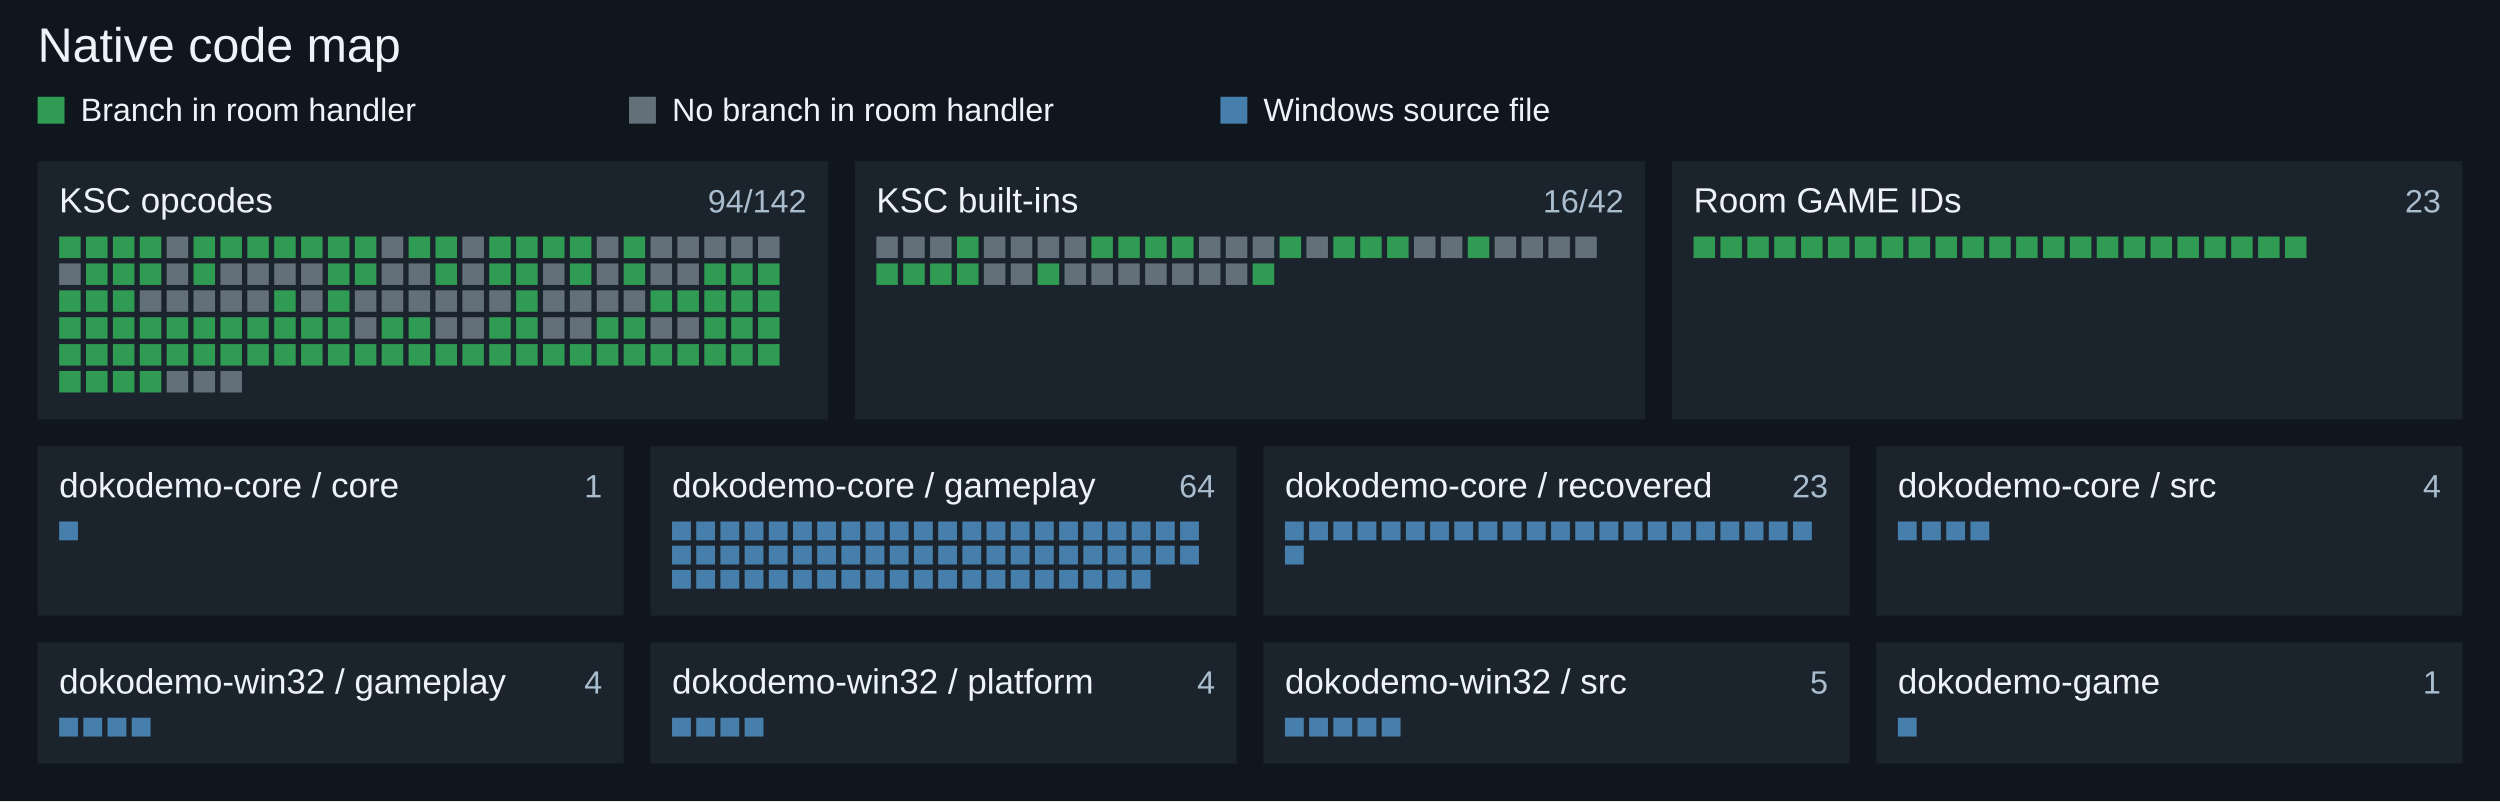
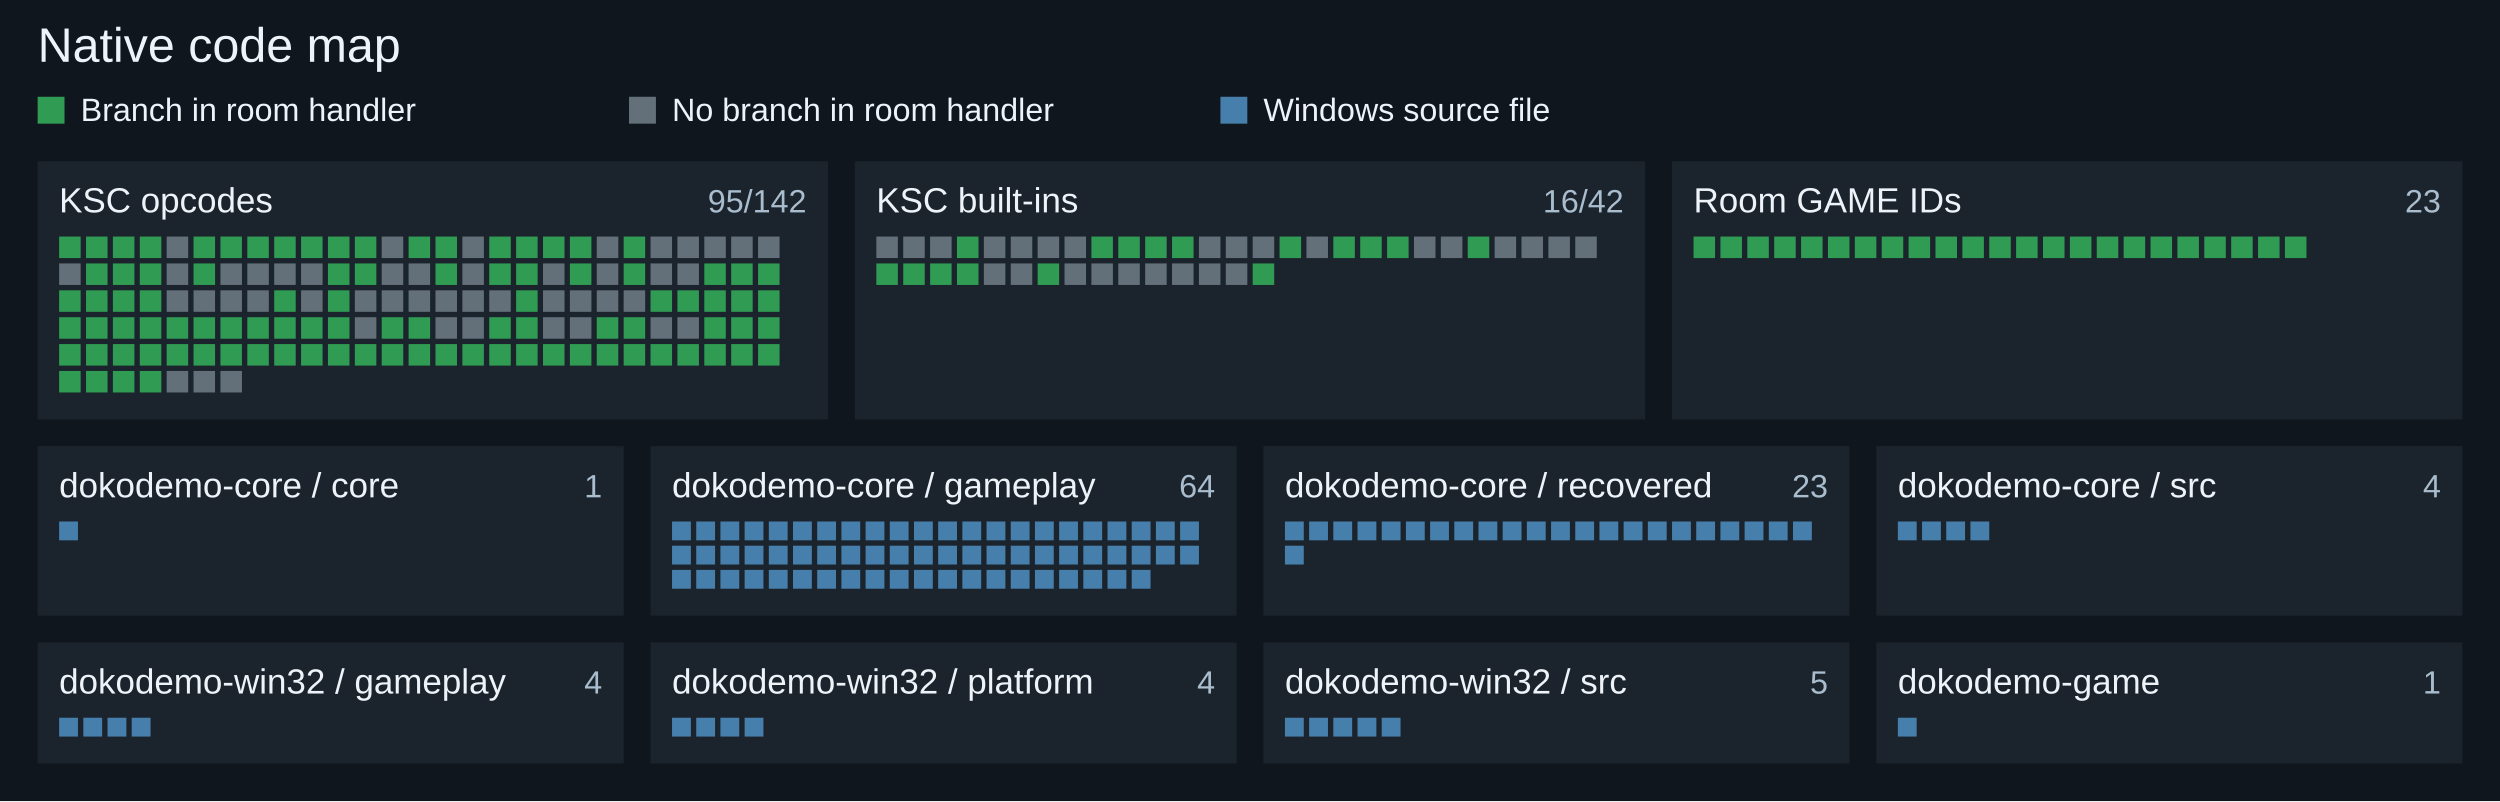
<svg xmlns="http://www.w3.org/2000/svg" width="930" height="298" viewBox="0 0 930 298" role="img" aria-label="Native code map. Each square represents a dispatch ID or Windows source file.">
  <rect x="0" y="0" width="930" height="298" fill="#10161d" />
  <g font-family="Segoe UI, Arial, sans-serif">
    <text x="14" y="23" font-size="18" fill="#edf3f8">Native code map</text>
    <rect x="14" y="36" width="10" height="10" fill="#2f9b53" />
    <text x="30" y="45" font-size="12" fill="#edf3f8">Branch in room handler</text>
    <rect x="234" y="36" width="10" height="10" fill="#63707a" />
    <text x="250" y="45" font-size="12" fill="#edf3f8">No branch in room handler</text>
    <rect x="454" y="36" width="10" height="10" fill="#477fac" />
    <text x="470" y="45" font-size="12" fill="#edf3f8">Windows source file</text>
    <rect x="14" y="60" width="294" height="96" fill="#1b242c" />
    <text x="22" y="79" font-size="13" fill="#edf3f8">KSC opcodes</text>
-     <text x="300" y="79" font-size="12" fill="#a9bdce" text-anchor="end">94/142</text>
+     <text x="300" y="79" font-size="12" fill="#a9bdce" text-anchor="end">95/142</text>
    <rect x="22" y="88" width="8" height="8" fill="#2f9b53" />
    <rect x="32" y="88" width="8" height="8" fill="#2f9b53" />
    <rect x="42" y="88" width="8" height="8" fill="#2f9b53" />
    <rect x="52" y="88" width="8" height="8" fill="#2f9b53" />
    <rect x="62" y="88" width="8" height="8" fill="#63707a" />
    <rect x="72" y="88" width="8" height="8" fill="#2f9b53" />
    <rect x="82" y="88" width="8" height="8" fill="#2f9b53" />
    <rect x="92" y="88" width="8" height="8" fill="#2f9b53" />
    <rect x="102" y="88" width="8" height="8" fill="#2f9b53" />
    <rect x="112" y="88" width="8" height="8" fill="#2f9b53" />
    <rect x="122" y="88" width="8" height="8" fill="#2f9b53" />
    <rect x="132" y="88" width="8" height="8" fill="#2f9b53" />
    <rect x="142" y="88" width="8" height="8" fill="#63707a" />
    <rect x="152" y="88" width="8" height="8" fill="#2f9b53" />
    <rect x="162" y="88" width="8" height="8" fill="#2f9b53" />
    <rect x="172" y="88" width="8" height="8" fill="#63707a" />
    <rect x="182" y="88" width="8" height="8" fill="#2f9b53" />
    <rect x="192" y="88" width="8" height="8" fill="#2f9b53" />
    <rect x="202" y="88" width="8" height="8" fill="#2f9b53" />
    <rect x="212" y="88" width="8" height="8" fill="#2f9b53" />
    <rect x="222" y="88" width="8" height="8" fill="#63707a" />
    <rect x="232" y="88" width="8" height="8" fill="#2f9b53" />
    <rect x="242" y="88" width="8" height="8" fill="#63707a" />
    <rect x="252" y="88" width="8" height="8" fill="#63707a" />
    <rect x="262" y="88" width="8" height="8" fill="#63707a" />
    <rect x="272" y="88" width="8" height="8" fill="#63707a" />
    <rect x="282" y="88" width="8" height="8" fill="#63707a" />
    <rect x="22" y="98" width="8" height="8" fill="#63707a" />
    <rect x="32" y="98" width="8" height="8" fill="#2f9b53" />
    <rect x="42" y="98" width="8" height="8" fill="#2f9b53" />
    <rect x="52" y="98" width="8" height="8" fill="#2f9b53" />
    <rect x="62" y="98" width="8" height="8" fill="#63707a" />
    <rect x="72" y="98" width="8" height="8" fill="#2f9b53" />
    <rect x="82" y="98" width="8" height="8" fill="#63707a" />
    <rect x="92" y="98" width="8" height="8" fill="#63707a" />
    <rect x="102" y="98" width="8" height="8" fill="#63707a" />
    <rect x="112" y="98" width="8" height="8" fill="#63707a" />
    <rect x="122" y="98" width="8" height="8" fill="#2f9b53" />
    <rect x="132" y="98" width="8" height="8" fill="#2f9b53" />
    <rect x="142" y="98" width="8" height="8" fill="#63707a" />
    <rect x="152" y="98" width="8" height="8" fill="#63707a" />
    <rect x="162" y="98" width="8" height="8" fill="#2f9b53" />
    <rect x="172" y="98" width="8" height="8" fill="#63707a" />
    <rect x="182" y="98" width="8" height="8" fill="#2f9b53" />
    <rect x="192" y="98" width="8" height="8" fill="#2f9b53" />
    <rect x="202" y="98" width="8" height="8" fill="#63707a" />
    <rect x="212" y="98" width="8" height="8" fill="#2f9b53" />
    <rect x="222" y="98" width="8" height="8" fill="#63707a" />
    <rect x="232" y="98" width="8" height="8" fill="#2f9b53" />
    <rect x="242" y="98" width="8" height="8" fill="#63707a" />
    <rect x="252" y="98" width="8" height="8" fill="#63707a" />
    <rect x="262" y="98" width="8" height="8" fill="#2f9b53" />
    <rect x="272" y="98" width="8" height="8" fill="#2f9b53" />
    <rect x="282" y="98" width="8" height="8" fill="#2f9b53" />
    <rect x="22" y="108" width="8" height="8" fill="#2f9b53" />
    <rect x="32" y="108" width="8" height="8" fill="#2f9b53" />
    <rect x="42" y="108" width="8" height="8" fill="#2f9b53" />
-     <rect x="52" y="108" width="8" height="8" fill="#63707a" />
+     <rect x="52" y="108" width="8" height="8" fill="#2f9b53" />
    <rect x="62" y="108" width="8" height="8" fill="#63707a" />
    <rect x="72" y="108" width="8" height="8" fill="#63707a" />
    <rect x="82" y="108" width="8" height="8" fill="#63707a" />
    <rect x="92" y="108" width="8" height="8" fill="#63707a" />
    <rect x="102" y="108" width="8" height="8" fill="#2f9b53" />
    <rect x="112" y="108" width="8" height="8" fill="#63707a" />
    <rect x="122" y="108" width="8" height="8" fill="#2f9b53" />
    <rect x="132" y="108" width="8" height="8" fill="#63707a" />
    <rect x="142" y="108" width="8" height="8" fill="#63707a" />
    <rect x="152" y="108" width="8" height="8" fill="#63707a" />
    <rect x="162" y="108" width="8" height="8" fill="#63707a" />
    <rect x="172" y="108" width="8" height="8" fill="#63707a" />
    <rect x="182" y="108" width="8" height="8" fill="#63707a" />
    <rect x="192" y="108" width="8" height="8" fill="#2f9b53" />
    <rect x="202" y="108" width="8" height="8" fill="#63707a" />
    <rect x="212" y="108" width="8" height="8" fill="#63707a" />
    <rect x="222" y="108" width="8" height="8" fill="#63707a" />
    <rect x="232" y="108" width="8" height="8" fill="#63707a" />
    <rect x="242" y="108" width="8" height="8" fill="#2f9b53" />
    <rect x="252" y="108" width="8" height="8" fill="#2f9b53" />
    <rect x="262" y="108" width="8" height="8" fill="#2f9b53" />
    <rect x="272" y="108" width="8" height="8" fill="#2f9b53" />
    <rect x="282" y="108" width="8" height="8" fill="#2f9b53" />
    <rect x="22" y="118" width="8" height="8" fill="#2f9b53" />
    <rect x="32" y="118" width="8" height="8" fill="#2f9b53" />
    <rect x="42" y="118" width="8" height="8" fill="#2f9b53" />
    <rect x="52" y="118" width="8" height="8" fill="#2f9b53" />
    <rect x="62" y="118" width="8" height="8" fill="#2f9b53" />
    <rect x="72" y="118" width="8" height="8" fill="#2f9b53" />
    <rect x="82" y="118" width="8" height="8" fill="#2f9b53" />
    <rect x="92" y="118" width="8" height="8" fill="#2f9b53" />
    <rect x="102" y="118" width="8" height="8" fill="#2f9b53" />
    <rect x="112" y="118" width="8" height="8" fill="#2f9b53" />
    <rect x="122" y="118" width="8" height="8" fill="#2f9b53" />
    <rect x="132" y="118" width="8" height="8" fill="#63707a" />
    <rect x="142" y="118" width="8" height="8" fill="#2f9b53" />
    <rect x="152" y="118" width="8" height="8" fill="#2f9b53" />
    <rect x="162" y="118" width="8" height="8" fill="#63707a" />
    <rect x="172" y="118" width="8" height="8" fill="#63707a" />
    <rect x="182" y="118" width="8" height="8" fill="#2f9b53" />
    <rect x="192" y="118" width="8" height="8" fill="#2f9b53" />
    <rect x="202" y="118" width="8" height="8" fill="#63707a" />
    <rect x="212" y="118" width="8" height="8" fill="#63707a" />
    <rect x="222" y="118" width="8" height="8" fill="#2f9b53" />
    <rect x="232" y="118" width="8" height="8" fill="#2f9b53" />
    <rect x="242" y="118" width="8" height="8" fill="#63707a" />
    <rect x="252" y="118" width="8" height="8" fill="#63707a" />
    <rect x="262" y="118" width="8" height="8" fill="#2f9b53" />
    <rect x="272" y="118" width="8" height="8" fill="#2f9b53" />
    <rect x="282" y="118" width="8" height="8" fill="#2f9b53" />
    <rect x="22" y="128" width="8" height="8" fill="#2f9b53" />
    <rect x="32" y="128" width="8" height="8" fill="#2f9b53" />
    <rect x="42" y="128" width="8" height="8" fill="#2f9b53" />
    <rect x="52" y="128" width="8" height="8" fill="#2f9b53" />
    <rect x="62" y="128" width="8" height="8" fill="#2f9b53" />
    <rect x="72" y="128" width="8" height="8" fill="#2f9b53" />
    <rect x="82" y="128" width="8" height="8" fill="#2f9b53" />
    <rect x="92" y="128" width="8" height="8" fill="#2f9b53" />
    <rect x="102" y="128" width="8" height="8" fill="#2f9b53" />
    <rect x="112" y="128" width="8" height="8" fill="#2f9b53" />
    <rect x="122" y="128" width="8" height="8" fill="#2f9b53" />
    <rect x="132" y="128" width="8" height="8" fill="#2f9b53" />
    <rect x="142" y="128" width="8" height="8" fill="#2f9b53" />
    <rect x="152" y="128" width="8" height="8" fill="#2f9b53" />
    <rect x="162" y="128" width="8" height="8" fill="#2f9b53" />
    <rect x="172" y="128" width="8" height="8" fill="#2f9b53" />
    <rect x="182" y="128" width="8" height="8" fill="#2f9b53" />
    <rect x="192" y="128" width="8" height="8" fill="#2f9b53" />
    <rect x="202" y="128" width="8" height="8" fill="#2f9b53" />
    <rect x="212" y="128" width="8" height="8" fill="#2f9b53" />
    <rect x="222" y="128" width="8" height="8" fill="#2f9b53" />
    <rect x="232" y="128" width="8" height="8" fill="#2f9b53" />
    <rect x="242" y="128" width="8" height="8" fill="#2f9b53" />
    <rect x="252" y="128" width="8" height="8" fill="#2f9b53" />
    <rect x="262" y="128" width="8" height="8" fill="#2f9b53" />
    <rect x="272" y="128" width="8" height="8" fill="#2f9b53" />
    <rect x="282" y="128" width="8" height="8" fill="#2f9b53" />
    <rect x="22" y="138" width="8" height="8" fill="#2f9b53" />
    <rect x="32" y="138" width="8" height="8" fill="#2f9b53" />
    <rect x="42" y="138" width="8" height="8" fill="#2f9b53" />
    <rect x="52" y="138" width="8" height="8" fill="#2f9b53" />
    <rect x="62" y="138" width="8" height="8" fill="#63707a" />
    <rect x="72" y="138" width="8" height="8" fill="#63707a" />
    <rect x="82" y="138" width="8" height="8" fill="#63707a" />
    <rect x="318" y="60" width="294" height="96" fill="#1b242c" />
    <text x="326" y="79" font-size="13" fill="#edf3f8">KSC built-ins</text>
    <text x="604" y="79" font-size="12" fill="#a9bdce" text-anchor="end">16/42</text>
    <rect x="326" y="88" width="8" height="8" fill="#63707a" />
    <rect x="336" y="88" width="8" height="8" fill="#63707a" />
    <rect x="346" y="88" width="8" height="8" fill="#63707a" />
    <rect x="356" y="88" width="8" height="8" fill="#2f9b53" />
    <rect x="366" y="88" width="8" height="8" fill="#63707a" />
    <rect x="376" y="88" width="8" height="8" fill="#63707a" />
    <rect x="386" y="88" width="8" height="8" fill="#63707a" />
    <rect x="396" y="88" width="8" height="8" fill="#63707a" />
    <rect x="406" y="88" width="8" height="8" fill="#2f9b53" />
    <rect x="416" y="88" width="8" height="8" fill="#2f9b53" />
    <rect x="426" y="88" width="8" height="8" fill="#2f9b53" />
    <rect x="436" y="88" width="8" height="8" fill="#2f9b53" />
    <rect x="446" y="88" width="8" height="8" fill="#63707a" />
    <rect x="456" y="88" width="8" height="8" fill="#63707a" />
    <rect x="466" y="88" width="8" height="8" fill="#63707a" />
    <rect x="476" y="88" width="8" height="8" fill="#2f9b53" />
    <rect x="486" y="88" width="8" height="8" fill="#63707a" />
    <rect x="496" y="88" width="8" height="8" fill="#2f9b53" />
    <rect x="506" y="88" width="8" height="8" fill="#2f9b53" />
    <rect x="516" y="88" width="8" height="8" fill="#2f9b53" />
    <rect x="526" y="88" width="8" height="8" fill="#63707a" />
    <rect x="536" y="88" width="8" height="8" fill="#63707a" />
    <rect x="546" y="88" width="8" height="8" fill="#2f9b53" />
    <rect x="556" y="88" width="8" height="8" fill="#63707a" />
    <rect x="566" y="88" width="8" height="8" fill="#63707a" />
    <rect x="576" y="88" width="8" height="8" fill="#63707a" />
    <rect x="586" y="88" width="8" height="8" fill="#63707a" />
    <rect x="326" y="98" width="8" height="8" fill="#2f9b53" />
    <rect x="336" y="98" width="8" height="8" fill="#2f9b53" />
    <rect x="346" y="98" width="8" height="8" fill="#2f9b53" />
    <rect x="356" y="98" width="8" height="8" fill="#2f9b53" />
    <rect x="366" y="98" width="8" height="8" fill="#63707a" />
    <rect x="376" y="98" width="8" height="8" fill="#63707a" />
    <rect x="386" y="98" width="8" height="8" fill="#2f9b53" />
    <rect x="396" y="98" width="8" height="8" fill="#63707a" />
    <rect x="406" y="98" width="8" height="8" fill="#63707a" />
    <rect x="416" y="98" width="8" height="8" fill="#63707a" />
    <rect x="426" y="98" width="8" height="8" fill="#63707a" />
    <rect x="436" y="98" width="8" height="8" fill="#63707a" />
    <rect x="446" y="98" width="8" height="8" fill="#63707a" />
    <rect x="456" y="98" width="8" height="8" fill="#63707a" />
    <rect x="466" y="98" width="8" height="8" fill="#2f9b53" />
    <rect x="622" y="60" width="294" height="96" fill="#1b242c" />
    <text x="630" y="79" font-size="13" fill="#edf3f8">Room GAME IDs</text>
    <text x="908" y="79" font-size="12" fill="#a9bdce" text-anchor="end">23</text>
    <rect x="630" y="88" width="8" height="8" fill="#2f9b53" />
    <rect x="640" y="88" width="8" height="8" fill="#2f9b53" />
    <rect x="650" y="88" width="8" height="8" fill="#2f9b53" />
    <rect x="660" y="88" width="8" height="8" fill="#2f9b53" />
    <rect x="670" y="88" width="8" height="8" fill="#2f9b53" />
    <rect x="680" y="88" width="8" height="8" fill="#2f9b53" />
    <rect x="690" y="88" width="8" height="8" fill="#2f9b53" />
    <rect x="700" y="88" width="8" height="8" fill="#2f9b53" />
    <rect x="710" y="88" width="8" height="8" fill="#2f9b53" />
    <rect x="720" y="88" width="8" height="8" fill="#2f9b53" />
    <rect x="730" y="88" width="8" height="8" fill="#2f9b53" />
    <rect x="740" y="88" width="8" height="8" fill="#2f9b53" />
    <rect x="750" y="88" width="8" height="8" fill="#2f9b53" />
    <rect x="760" y="88" width="8" height="8" fill="#2f9b53" />
    <rect x="770" y="88" width="8" height="8" fill="#2f9b53" />
    <rect x="780" y="88" width="8" height="8" fill="#2f9b53" />
    <rect x="790" y="88" width="8" height="8" fill="#2f9b53" />
    <rect x="800" y="88" width="8" height="8" fill="#2f9b53" />
    <rect x="810" y="88" width="8" height="8" fill="#2f9b53" />
    <rect x="820" y="88" width="8" height="8" fill="#2f9b53" />
    <rect x="830" y="88" width="8" height="8" fill="#2f9b53" />
    <rect x="840" y="88" width="8" height="8" fill="#2f9b53" />
    <rect x="850" y="88" width="8" height="8" fill="#2f9b53" />
    <rect x="14" y="166" width="218" height="63" fill="#1b242c" />
    <text x="22" y="185" font-size="13" fill="#edf3f8">dokodemo-core / core</text>
    <text x="224" y="185" font-size="12" fill="#a9bdce" text-anchor="end">1</text>
    <rect x="22" y="194" width="7" height="7" fill="#477fac" />
    <rect x="242" y="166" width="218" height="63" fill="#1b242c" />
    <text x="250" y="185" font-size="13" fill="#edf3f8">dokodemo-core / gameplay</text>
    <text x="452" y="185" font-size="12" fill="#a9bdce" text-anchor="end">64</text>
    <rect x="250" y="194" width="7" height="7" fill="#477fac" />
    <rect x="259" y="194" width="7" height="7" fill="#477fac" />
    <rect x="268" y="194" width="7" height="7" fill="#477fac" />
    <rect x="277" y="194" width="7" height="7" fill="#477fac" />
    <rect x="286" y="194" width="7" height="7" fill="#477fac" />
    <rect x="295" y="194" width="7" height="7" fill="#477fac" />
    <rect x="304" y="194" width="7" height="7" fill="#477fac" />
    <rect x="313" y="194" width="7" height="7" fill="#477fac" />
    <rect x="322" y="194" width="7" height="7" fill="#477fac" />
    <rect x="331" y="194" width="7" height="7" fill="#477fac" />
    <rect x="340" y="194" width="7" height="7" fill="#477fac" />
    <rect x="349" y="194" width="7" height="7" fill="#477fac" />
    <rect x="358" y="194" width="7" height="7" fill="#477fac" />
    <rect x="367" y="194" width="7" height="7" fill="#477fac" />
    <rect x="376" y="194" width="7" height="7" fill="#477fac" />
    <rect x="385" y="194" width="7" height="7" fill="#477fac" />
    <rect x="394" y="194" width="7" height="7" fill="#477fac" />
    <rect x="403" y="194" width="7" height="7" fill="#477fac" />
    <rect x="412" y="194" width="7" height="7" fill="#477fac" />
    <rect x="421" y="194" width="7" height="7" fill="#477fac" />
    <rect x="430" y="194" width="7" height="7" fill="#477fac" />
    <rect x="439" y="194" width="7" height="7" fill="#477fac" />
    <rect x="250" y="203" width="7" height="7" fill="#477fac" />
    <rect x="259" y="203" width="7" height="7" fill="#477fac" />
    <rect x="268" y="203" width="7" height="7" fill="#477fac" />
    <rect x="277" y="203" width="7" height="7" fill="#477fac" />
    <rect x="286" y="203" width="7" height="7" fill="#477fac" />
    <rect x="295" y="203" width="7" height="7" fill="#477fac" />
    <rect x="304" y="203" width="7" height="7" fill="#477fac" />
    <rect x="313" y="203" width="7" height="7" fill="#477fac" />
    <rect x="322" y="203" width="7" height="7" fill="#477fac" />
    <rect x="331" y="203" width="7" height="7" fill="#477fac" />
    <rect x="340" y="203" width="7" height="7" fill="#477fac" />
    <rect x="349" y="203" width="7" height="7" fill="#477fac" />
    <rect x="358" y="203" width="7" height="7" fill="#477fac" />
    <rect x="367" y="203" width="7" height="7" fill="#477fac" />
    <rect x="376" y="203" width="7" height="7" fill="#477fac" />
    <rect x="385" y="203" width="7" height="7" fill="#477fac" />
    <rect x="394" y="203" width="7" height="7" fill="#477fac" />
    <rect x="403" y="203" width="7" height="7" fill="#477fac" />
    <rect x="412" y="203" width="7" height="7" fill="#477fac" />
    <rect x="421" y="203" width="7" height="7" fill="#477fac" />
    <rect x="430" y="203" width="7" height="7" fill="#477fac" />
    <rect x="439" y="203" width="7" height="7" fill="#477fac" />
    <rect x="250" y="212" width="7" height="7" fill="#477fac" />
    <rect x="259" y="212" width="7" height="7" fill="#477fac" />
    <rect x="268" y="212" width="7" height="7" fill="#477fac" />
    <rect x="277" y="212" width="7" height="7" fill="#477fac" />
    <rect x="286" y="212" width="7" height="7" fill="#477fac" />
    <rect x="295" y="212" width="7" height="7" fill="#477fac" />
    <rect x="304" y="212" width="7" height="7" fill="#477fac" />
    <rect x="313" y="212" width="7" height="7" fill="#477fac" />
    <rect x="322" y="212" width="7" height="7" fill="#477fac" />
    <rect x="331" y="212" width="7" height="7" fill="#477fac" />
    <rect x="340" y="212" width="7" height="7" fill="#477fac" />
    <rect x="349" y="212" width="7" height="7" fill="#477fac" />
    <rect x="358" y="212" width="7" height="7" fill="#477fac" />
    <rect x="367" y="212" width="7" height="7" fill="#477fac" />
    <rect x="376" y="212" width="7" height="7" fill="#477fac" />
    <rect x="385" y="212" width="7" height="7" fill="#477fac" />
    <rect x="394" y="212" width="7" height="7" fill="#477fac" />
    <rect x="403" y="212" width="7" height="7" fill="#477fac" />
    <rect x="412" y="212" width="7" height="7" fill="#477fac" />
    <rect x="421" y="212" width="7" height="7" fill="#477fac" />
    <rect x="470" y="166" width="218" height="63" fill="#1b242c" />
    <text x="478" y="185" font-size="13" fill="#edf3f8">dokodemo-core / recovered</text>
    <text x="680" y="185" font-size="12" fill="#a9bdce" text-anchor="end">23</text>
    <rect x="478" y="194" width="7" height="7" fill="#477fac" />
    <rect x="487" y="194" width="7" height="7" fill="#477fac" />
    <rect x="496" y="194" width="7" height="7" fill="#477fac" />
    <rect x="505" y="194" width="7" height="7" fill="#477fac" />
    <rect x="514" y="194" width="7" height="7" fill="#477fac" />
    <rect x="523" y="194" width="7" height="7" fill="#477fac" />
    <rect x="532" y="194" width="7" height="7" fill="#477fac" />
    <rect x="541" y="194" width="7" height="7" fill="#477fac" />
    <rect x="550" y="194" width="7" height="7" fill="#477fac" />
    <rect x="559" y="194" width="7" height="7" fill="#477fac" />
    <rect x="568" y="194" width="7" height="7" fill="#477fac" />
    <rect x="577" y="194" width="7" height="7" fill="#477fac" />
    <rect x="586" y="194" width="7" height="7" fill="#477fac" />
    <rect x="595" y="194" width="7" height="7" fill="#477fac" />
    <rect x="604" y="194" width="7" height="7" fill="#477fac" />
    <rect x="613" y="194" width="7" height="7" fill="#477fac" />
    <rect x="622" y="194" width="7" height="7" fill="#477fac" />
    <rect x="631" y="194" width="7" height="7" fill="#477fac" />
    <rect x="640" y="194" width="7" height="7" fill="#477fac" />
    <rect x="649" y="194" width="7" height="7" fill="#477fac" />
    <rect x="658" y="194" width="7" height="7" fill="#477fac" />
    <rect x="667" y="194" width="7" height="7" fill="#477fac" />
    <rect x="478" y="203" width="7" height="7" fill="#477fac" />
    <rect x="698" y="166" width="218" height="63" fill="#1b242c" />
    <text x="706" y="185" font-size="13" fill="#edf3f8">dokodemo-core / src</text>
    <text x="908" y="185" font-size="12" fill="#a9bdce" text-anchor="end">4</text>
    <rect x="706" y="194" width="7" height="7" fill="#477fac" />
    <rect x="715" y="194" width="7" height="7" fill="#477fac" />
    <rect x="724" y="194" width="7" height="7" fill="#477fac" />
    <rect x="733" y="194" width="7" height="7" fill="#477fac" />
    <rect x="14" y="239" width="218" height="45" fill="#1b242c" />
    <text x="22" y="258" font-size="13" fill="#edf3f8">dokodemo-win32 / gameplay</text>
    <text x="224" y="258" font-size="12" fill="#a9bdce" text-anchor="end">4</text>
    <rect x="22" y="267" width="7" height="7" fill="#477fac" />
    <rect x="31" y="267" width="7" height="7" fill="#477fac" />
    <rect x="40" y="267" width="7" height="7" fill="#477fac" />
    <rect x="49" y="267" width="7" height="7" fill="#477fac" />
    <rect x="242" y="239" width="218" height="45" fill="#1b242c" />
    <text x="250" y="258" font-size="13" fill="#edf3f8">dokodemo-win32 / platform</text>
    <text x="452" y="258" font-size="12" fill="#a9bdce" text-anchor="end">4</text>
    <rect x="250" y="267" width="7" height="7" fill="#477fac" />
    <rect x="259" y="267" width="7" height="7" fill="#477fac" />
    <rect x="268" y="267" width="7" height="7" fill="#477fac" />
    <rect x="277" y="267" width="7" height="7" fill="#477fac" />
    <rect x="470" y="239" width="218" height="45" fill="#1b242c" />
    <text x="478" y="258" font-size="13" fill="#edf3f8">dokodemo-win32 / src</text>
    <text x="680" y="258" font-size="12" fill="#a9bdce" text-anchor="end">5</text>
    <rect x="478" y="267" width="7" height="7" fill="#477fac" />
    <rect x="487" y="267" width="7" height="7" fill="#477fac" />
    <rect x="496" y="267" width="7" height="7" fill="#477fac" />
    <rect x="505" y="267" width="7" height="7" fill="#477fac" />
    <rect x="514" y="267" width="7" height="7" fill="#477fac" />
    <rect x="698" y="239" width="218" height="45" fill="#1b242c" />
    <text x="706" y="258" font-size="13" fill="#edf3f8">dokodemo-game</text>
    <text x="908" y="258" font-size="12" fill="#a9bdce" text-anchor="end">1</text>
    <rect x="706" y="267" width="7" height="7" fill="#477fac" />
  </g>
</svg>
